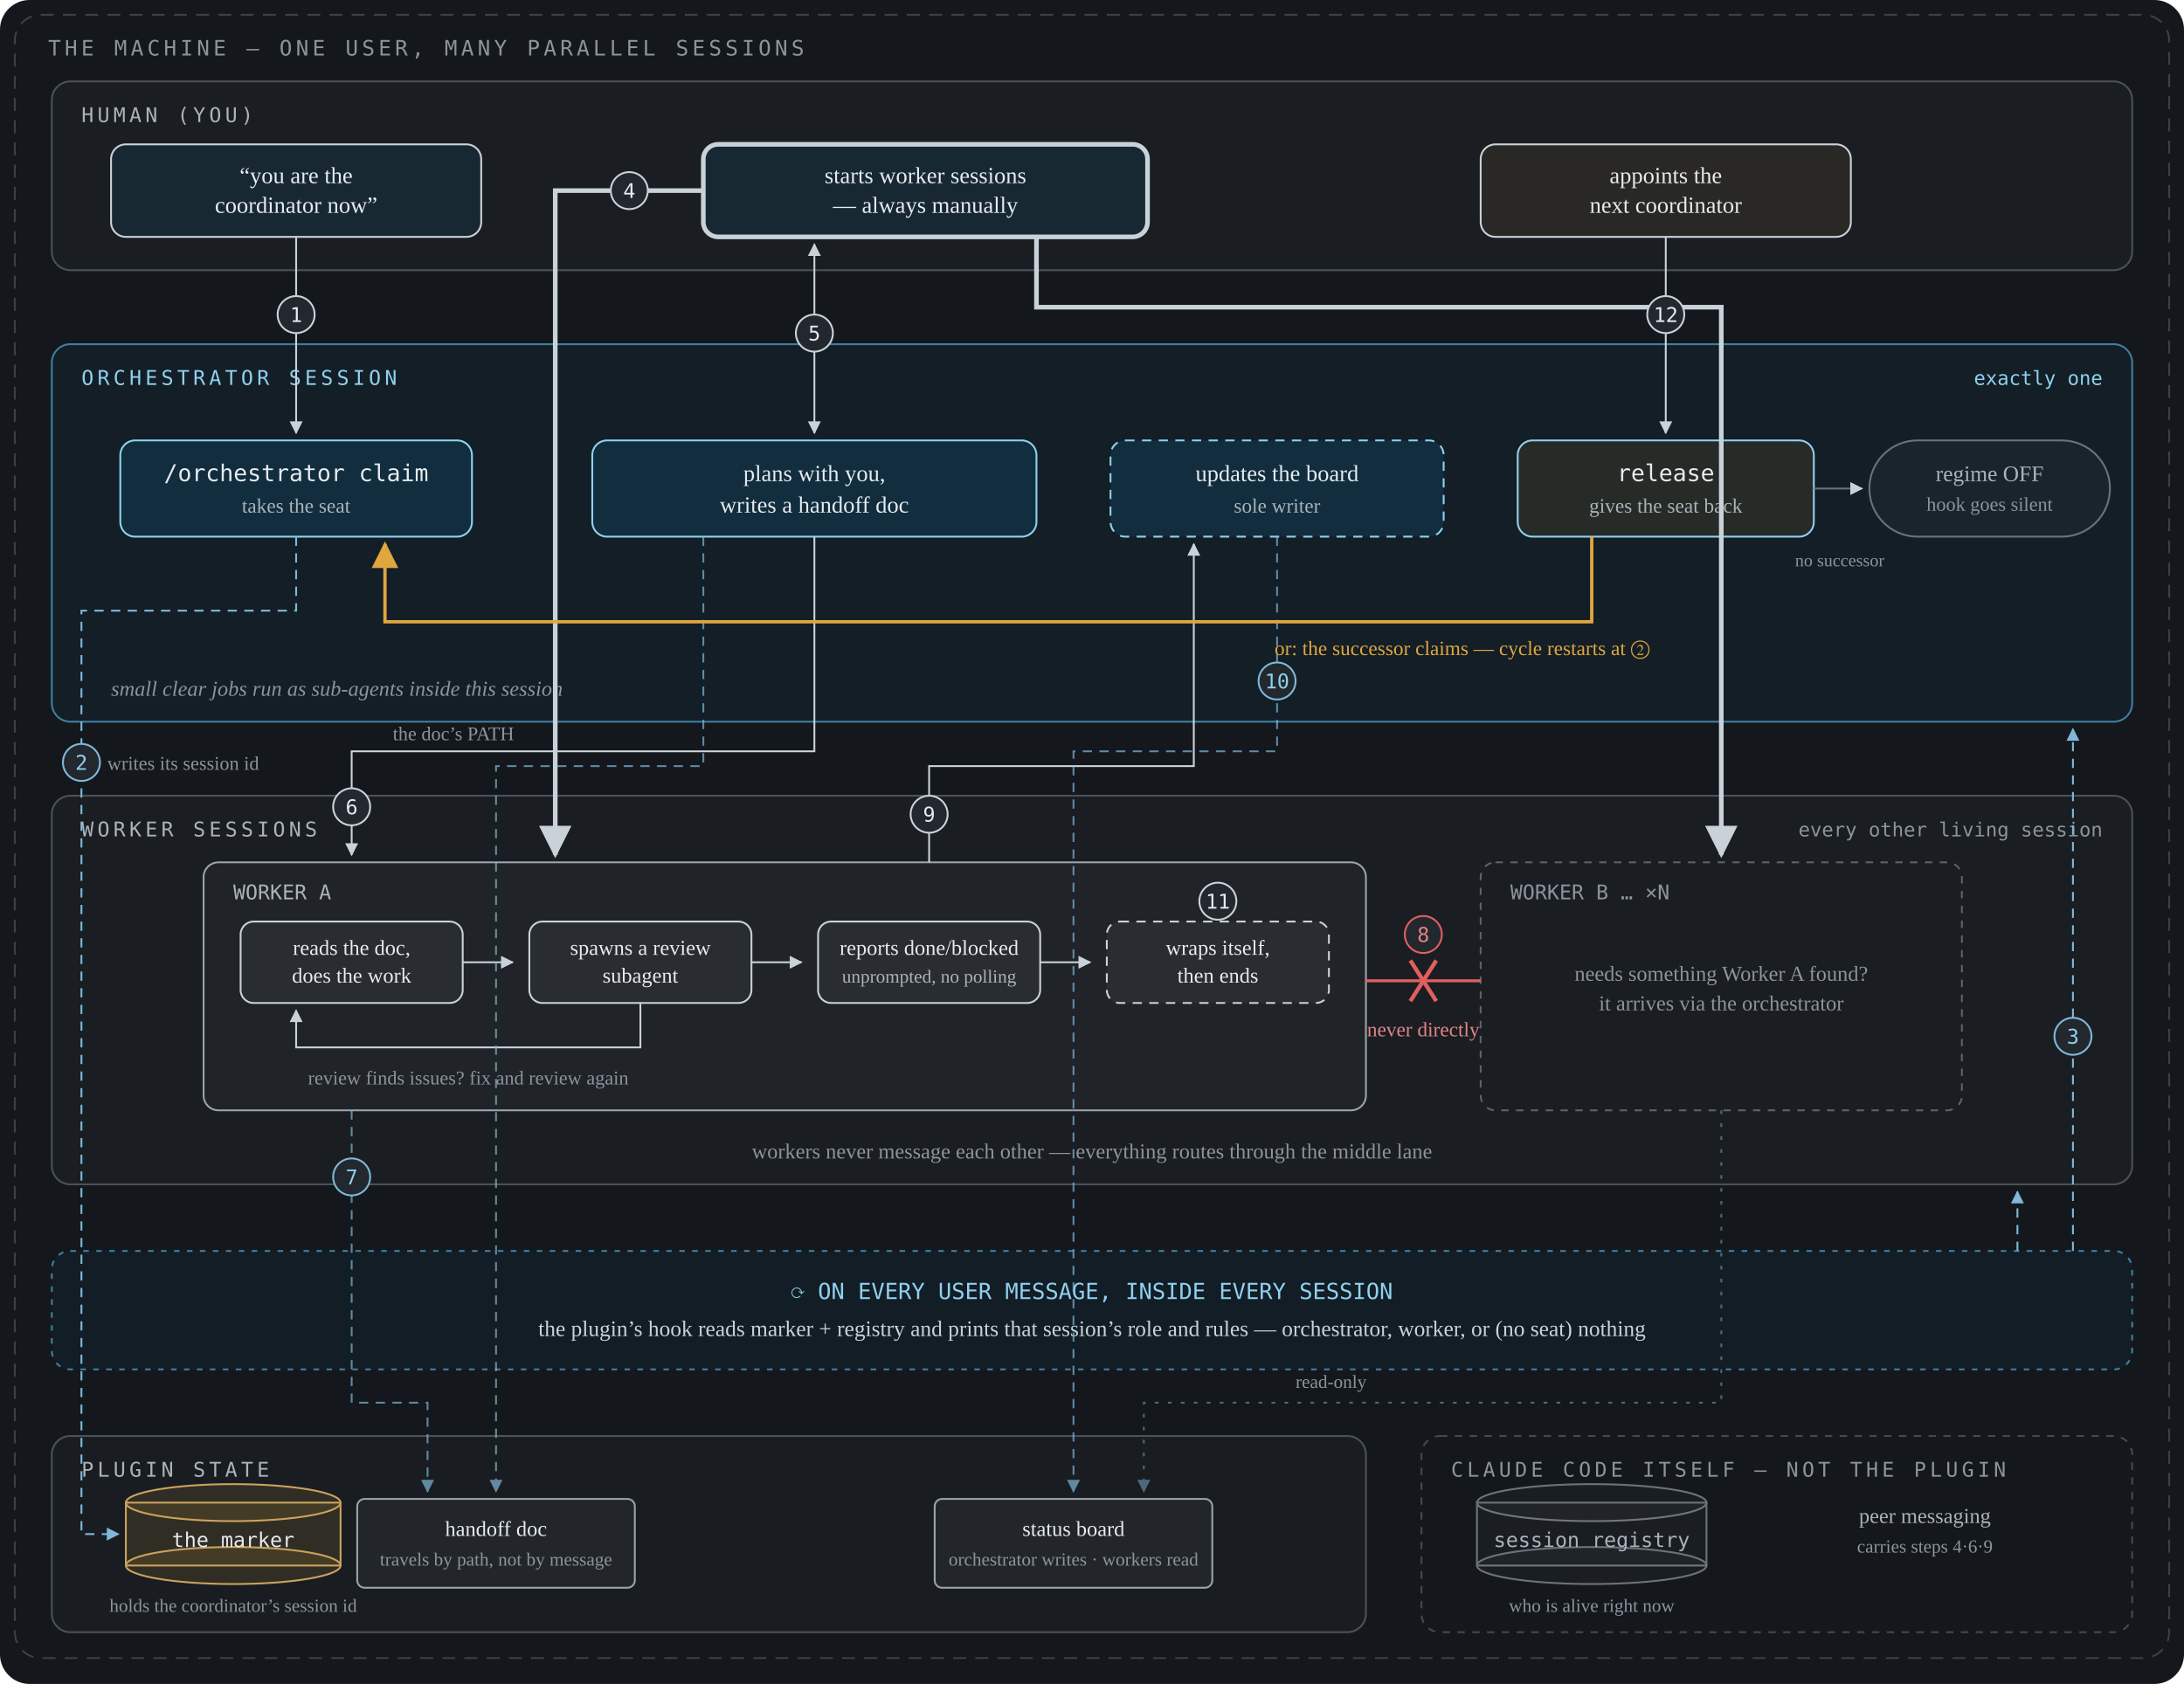
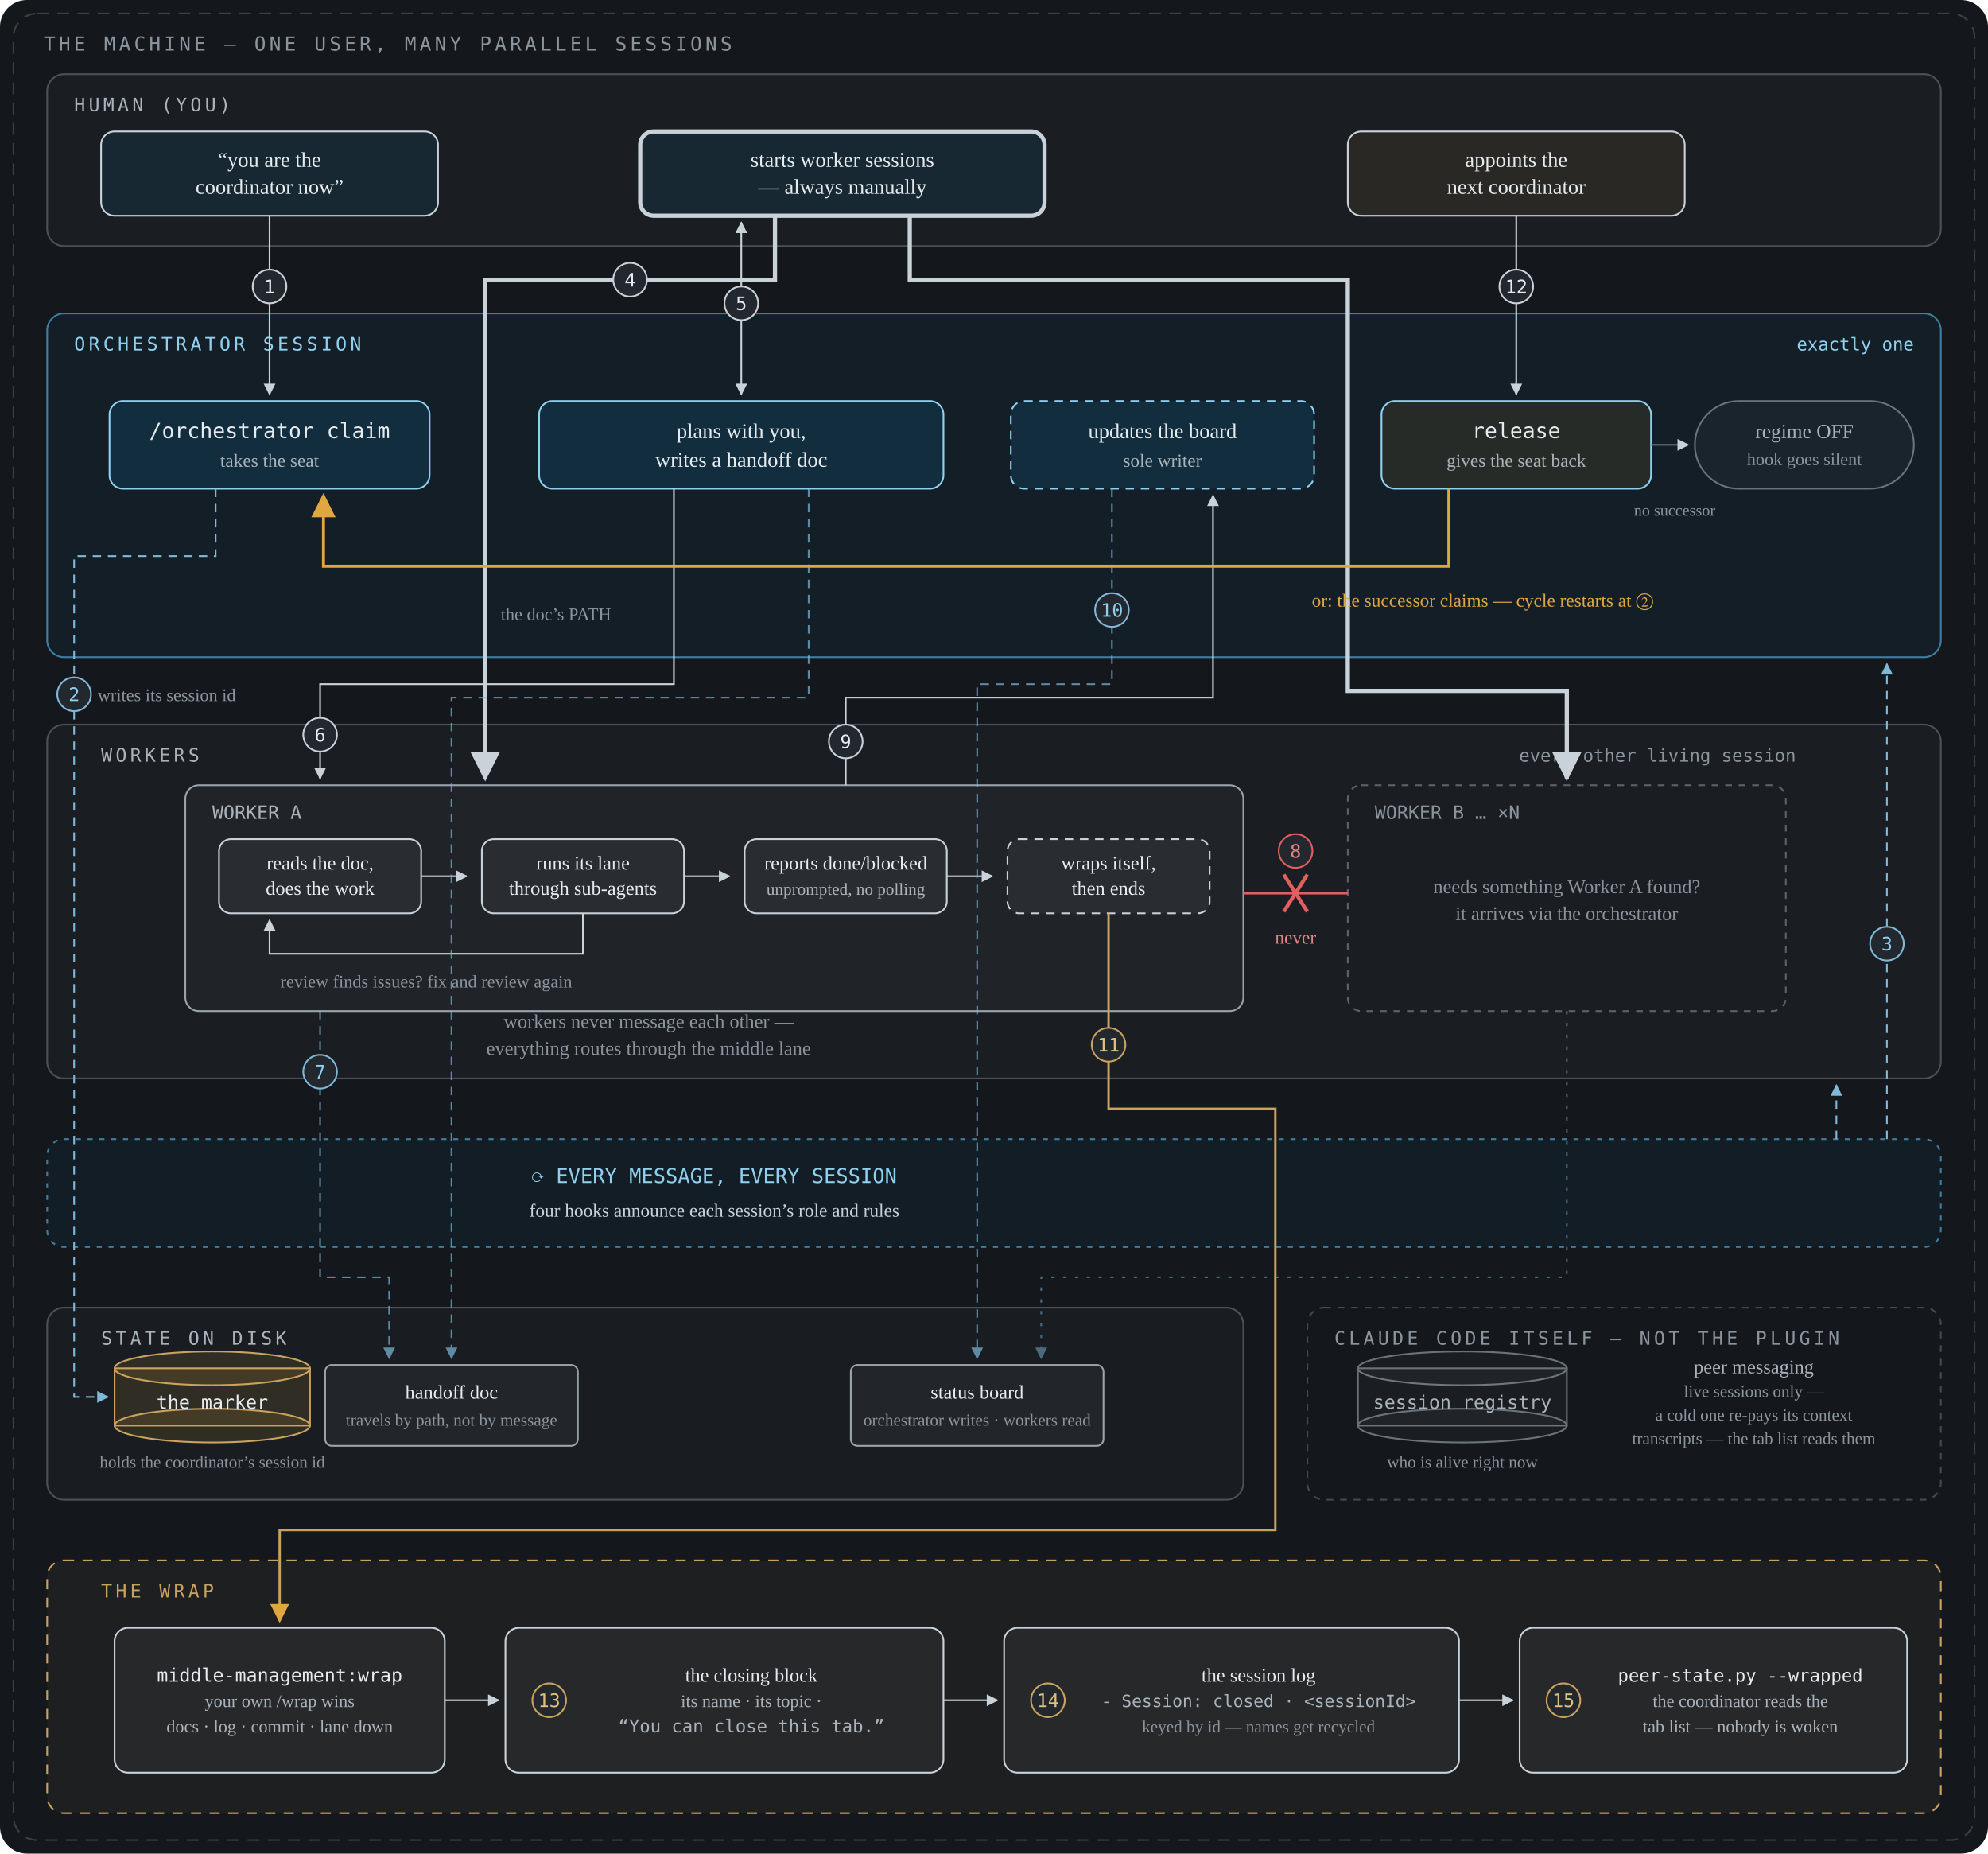
- <svg xmlns="http://www.w3.org/2000/svg" viewBox="0 0 1180 910" role="img" style="max-width:100%;height:auto;display:block" aria-label="Swimlane flowchart: the human appoints one orchestrator session, which claims a marker file; the human starts worker sessions manually; the orchestrator distributes handoff docs by path; inside a worker the result loops through a review subagent until clean, then the worker reports back and wraps itself; a hook announces each session's role on every message; the seat can be handed over or released.">
-   <rect x="0" y="0" width="1180" height="910" rx="16" fill="#14181d" />
+ <svg xmlns="http://www.w3.org/2000/svg" viewBox="0 0 1180 1100" role="img" style="max-width:100%;height:auto;display:block" aria-label="Swimlane flowchart: the human appoints one orchestrator session, which claims a marker file; the human starts worker sessions manually; the orchestrator distributes handoff docs by path; inside a worker the result loops through a review subagent until clean, then the worker reports back and wraps itself; the wrap writes a three-line closing block and a session-log line, which peer-state.py reads to hand the coordinator a tab list; hooks announce each session's role on every message; the seat can be handed over or released.">
+   <rect x="0" y="0" width="1180" height="1100" rx="16" fill="#14181d" />
  <defs>
    <marker id="ar" viewBox="0 0 10 10" refX="9" refY="5" markerWidth="7" markerHeight="7" orient="auto-start-reverse">
      <path d="M0 0L10 5L0 10z" fill="#c9d2d9" />
    </marker>
    <marker id="arb" viewBox="0 0 10 10" refX="9" refY="5" markerWidth="7" markerHeight="7" orient="auto-start-reverse">
      <path d="M0 0L10 5L0 10z" fill="#7fb8d9" />
    </marker>
    <marker id="arw" viewBox="0 0 10 10" refX="9" refY="5" markerWidth="8" markerHeight="8" orient="auto-start-reverse">
      <path d="M0 0L10 5L0 10z" fill="#e0a63f" />
    </marker>
  </defs>
-   <rect x="8" y="8" width="1164" height="888" rx="14" fill="none" stroke="#3a4046" stroke-dasharray="7 5" />
+   <rect x="8" y="8" width="1164" height="1084" rx="14" fill="none" stroke="#3a4046" stroke-dasharray="7 5" />
  <text x="26" y="30" font-size="11.5" fill="#8b949c" font-family="monospace" letter-spacing="2">THE MACHINE — ONE USER, MANY PARALLEL SESSIONS</text>
  <rect x="28" y="44" width="1124" height="102" rx="10" fill="rgba(255,255,255,.025)" stroke="#4a5158" />
  <text x="44" y="66" font-size="11" fill="#aab3ba" font-family="monospace" letter-spacing="2">HUMAN (YOU)</text>
  <rect x="60" y="78" width="200" height="50" rx="8" fill="rgba(13,142,207,.10)" stroke="#c9d2d9" />
  <text x="160" y="99" font-size="12.5" fill="#e6ebef" text-anchor="middle">“you are the</text>
  <text x="160" y="115" font-size="12.5" fill="#e6ebef" text-anchor="middle">coordinator now”</text>
  <rect x="380" y="78" width="240" height="50" rx="8" fill="rgba(13,142,207,.10)" stroke="#c9d2d9" stroke-width="2.5" />
  <text x="500" y="99" font-size="12.5" fill="#e6ebef" text-anchor="middle">starts worker sessions</text>
  <text x="500" y="115" font-size="12.5" fill="#e6ebef" text-anchor="middle">— always manually</text>
  <rect x="800" y="78" width="200" height="50" rx="8" fill="rgba(224,166,63,.08)" stroke="#c9d2d9" />
  <text x="900" y="99" font-size="12.5" fill="#e6ebef" text-anchor="middle">appoints the</text>
  <text x="900" y="115" font-size="12.5" fill="#e6ebef" text-anchor="middle">next coordinator</text>
  <rect x="28" y="186" width="1124" height="204" rx="10" fill="rgba(13,142,207,.05)" stroke="#3e7ea0" />
  <text x="44" y="208" font-size="11" fill="#8fd0ef" font-family="monospace" letter-spacing="2">ORCHESTRATOR SESSION</text>
  <text x="1136" y="208" font-size="10.5" fill="#8fd0ef" font-family="monospace" text-anchor="end">exactly one</text>
  <rect x="65" y="238" width="190" height="52" rx="8" fill="rgba(13,142,207,.14)" stroke="#8fd0ef" />
  <text x="160" y="260" font-size="12.5" fill="#e6ebef" text-anchor="middle" font-family="monospace">/orchestrator claim</text>
  <text x="160" y="277" font-size="11" fill="#aab3ba" text-anchor="middle">takes the seat</text>
  <rect x="320" y="238" width="240" height="52" rx="8" fill="rgba(13,142,207,.14)" stroke="#8fd0ef" />
  <text x="440" y="260" font-size="12.5" fill="#e6ebef" text-anchor="middle">plans with you,</text>
  <text x="440" y="277" font-size="12.5" fill="#e6ebef" text-anchor="middle">writes a handoff doc</text>
  <rect x="600" y="238" width="180" height="52" rx="8" fill="rgba(13,142,207,.14)" stroke="#8fd0ef" stroke-dasharray="5 4" />
  <text x="690" y="260" font-size="12.5" fill="#e6ebef" text-anchor="middle">updates the board</text>
  <text x="690" y="277" font-size="11" fill="#aab3ba" text-anchor="middle">sole writer</text>
  <rect x="820" y="238" width="160" height="52" rx="8" fill="rgba(224,166,63,.10)" stroke="#8fd0ef" />
  <text x="900" y="260" font-size="12.5" fill="#e6ebef" text-anchor="middle" font-family="monospace">release</text>
  <text x="900" y="277" font-size="11" fill="#aab3ba" text-anchor="middle">gives the seat back</text>
-   <rect x="1010" y="238" width="130" height="52" rx="26" fill="rgba(255,255,255,.03)" stroke="#6b7379" />
-   <text x="1075" y="260" font-size="12" fill="#aab3ba" text-anchor="middle">regime OFF</text>
-   <text x="1075" y="276" font-size="10.5" fill="#8b949c" text-anchor="middle">hook goes silent</text>
-   <text x="60" y="376" font-size="11.5" fill="#8b949c" font-style="italic">small clear jobs run as sub-agents inside this session</text>
+   <rect x="1006" y="238" width="130" height="52" rx="26" fill="rgba(255,255,255,.03)" stroke="#6b7379" />
+   <text x="1071" y="260" font-size="12" fill="#aab3ba" text-anchor="middle">regime OFF</text>
+   <text x="1071" y="276" font-size="10.5" fill="#8b949c" text-anchor="middle">hook goes silent</text>
  <rect x="28" y="430" width="1124" height="210" rx="10" fill="rgba(255,255,255,.025)" stroke="#4a5158" />
-   <text x="44" y="452" font-size="11" fill="#aab3ba" font-family="monospace" letter-spacing="2">WORKER SESSIONS</text>
-   <text x="1136" y="452" font-size="10.5" fill="#8b949c" font-family="monospace" text-anchor="end">every other living session</text>
+   <text x="60" y="452" font-size="11" fill="#aab3ba" font-family="monospace" letter-spacing="2">WORKERS</text>
+   <text x="1066" y="452" font-size="10.5" fill="#8b949c" font-family="monospace" text-anchor="end">every other living session</text>
  <rect x="110" y="466" width="628" height="134" rx="8" fill="rgba(255,255,255,.03)" stroke="#9aa3aa" />
  <text x="126" y="486" font-size="11" fill="#aab3ba" font-family="monospace">WORKER A</text>
  <rect x="130" y="498" width="120" height="44" rx="7" fill="rgba(255,255,255,.04)" stroke="#c9d2d9" />
  <text x="190" y="516" font-size="11.5" fill="#e6ebef" text-anchor="middle">reads the doc,</text>
  <text x="190" y="531" font-size="11.5" fill="#e6ebef" text-anchor="middle">does the work</text>
  <rect x="286" y="498" width="120" height="44" rx="7" fill="rgba(255,255,255,.04)" stroke="#c9d2d9" />
-   <text x="346" y="516" font-size="11.5" fill="#e6ebef" text-anchor="middle">spawns a review</text>
-   <text x="346" y="531" font-size="11.5" fill="#e6ebef" text-anchor="middle">subagent</text>
+   <text x="346" y="516" font-size="11.5" fill="#e6ebef" text-anchor="middle">runs its lane</text>
+   <text x="346" y="531" font-size="11.5" fill="#e6ebef" text-anchor="middle">through sub-agents</text>
  <rect x="442" y="498" width="120" height="44" rx="7" fill="rgba(255,255,255,.04)" stroke="#c9d2d9" />
  <text x="502" y="516" font-size="11.5" fill="#e6ebef" text-anchor="middle">reports done/blocked</text>
  <text x="502" y="531" font-size="10" fill="#aab3ba" text-anchor="middle">unprompted, no polling</text>
  <rect x="598" y="498" width="120" height="44" rx="7" fill="rgba(255,255,255,.04)" stroke="#c9d2d9" stroke-dasharray="5 4" />
  <text x="658" y="516" font-size="11.5" fill="#e6ebef" text-anchor="middle">wraps itself,</text>
  <text x="658" y="531" font-size="11.5" fill="#e6ebef" text-anchor="middle">then ends</text>
  <line x1="250" y1="520" x2="277" y2="520" stroke="#c9d2d9" marker-end="url(#ar)" />
  <line x1="406" y1="520" x2="433" y2="520" stroke="#c9d2d9" marker-end="url(#ar)" />
  <line x1="562" y1="520" x2="589" y2="520" stroke="#c9d2d9" marker-end="url(#ar)" />
  <path d="M346 542 L346 566 L160 566 L160 546" fill="none" stroke="#c9d2d9" marker-end="url(#ar)" />
  <text x="253" y="586" font-size="10.5" fill="#8b949c" text-anchor="middle">review finds issues? fix and review again</text>
  <rect x="800" y="466" width="260" height="134" rx="8" fill="none" stroke="#6b7379" stroke-dasharray="4 4" opacity=".8" />
  <text x="816" y="486" font-size="11" fill="#8b949c" font-family="monospace">WORKER B … ×N</text>
  <text x="930" y="530" font-size="11.5" fill="#8b949c" text-anchor="middle">needs something Worker A found?</text>
  <text x="930" y="546" font-size="11.5" fill="#8b949c" text-anchor="middle">it arrives via the orchestrator</text>
  <line x1="738" y1="530" x2="800" y2="530" stroke="#e05f5f" stroke-width="1.6" />
  <line x1="762" y1="519" x2="776" y2="541" stroke="#e05f5f" stroke-width="2.2" />
  <line x1="776" y1="519" x2="762" y2="541" stroke="#e05f5f" stroke-width="2.2" />
-   <text x="769" y="560" font-size="11" fill="#e08585" text-anchor="middle">never directly</text>
-   <text x="590" y="626" font-size="11.5" fill="#8b949c" text-anchor="middle">workers never message each other — everything routes through the middle lane</text>
+   <text x="769" y="560" font-size="11" fill="#e08585" text-anchor="middle">never</text>
+   <text x="385" y="610" font-size="11.5" fill="#8b949c" text-anchor="middle">workers never message each other —</text>
+   <text x="385" y="626" font-size="11.5" fill="#8b949c" text-anchor="middle">everything routes through the middle lane</text>
  <rect x="28" y="676" width="1124" height="64" rx="10" fill="rgba(13,142,207,.045)" stroke="#3e7ea0" stroke-dasharray="3 4" />
-   <text x="590" y="702" font-size="12" fill="#8fd0ef" text-anchor="middle" font-family="monospace">⟳  ON EVERY USER MESSAGE, INSIDE EVERY SESSION</text>
-   <text x="590" y="722" font-size="12" fill="#c9d2d9" text-anchor="middle">the plugin’s hook reads marker + registry and prints that session’s role and rules — orchestrator, worker, or (no seat) nothing</text>
-   <rect x="28" y="776" width="710" height="106" rx="10" fill="rgba(255,255,255,.02)" stroke="#4a5158" />
-   <text x="44" y="798" font-size="11" fill="#aab3ba" font-family="monospace" letter-spacing="2">PLUGIN STATE</text>
+   <text x="424" y="702" font-size="12" fill="#8fd0ef" text-anchor="middle" font-family="monospace">⟳  EVERY MESSAGE, EVERY SESSION</text>
+   <text x="424" y="722" font-size="11" fill="#c9d2d9" text-anchor="middle">four hooks announce each session’s role and rules</text>
+   <rect x="28" y="776" width="710" height="114" rx="10" fill="rgba(255,255,255,.02)" stroke="#4a5158" />
+   <text x="60" y="798" font-size="11" fill="#aab3ba" font-family="monospace" letter-spacing="2">STATE ON DISK</text>
  <ellipse cx="126" cy="812" rx="58" ry="10" fill="rgba(224,166,63,.12)" stroke="#c9a25f" />
  <rect x="68" y="812" width="116" height="34" fill="rgba(224,166,63,.12)" stroke="#c9a25f" />
  <ellipse cx="126" cy="846" rx="58" ry="10" fill="rgba(224,166,63,.12)" stroke="#c9a25f" />
  <text x="126" y="836" font-size="11" fill="#e6ebef" text-anchor="middle" font-family="monospace">the marker</text>
  <text x="126" y="871" font-size="10" fill="#8b949c" text-anchor="middle">holds the coordinator’s session id</text>
  <rect x="193" y="810" width="150" height="48" rx="4" fill="rgba(255,255,255,.04)" stroke="#9aa3aa" />
  <text x="268" y="830" font-size="11.5" fill="#e6ebef" text-anchor="middle">handoff doc</text>
  <text x="268" y="846" font-size="10" fill="#8b949c" text-anchor="middle">travels by path, not by message</text>
  <rect x="505" y="810" width="150" height="48" rx="4" fill="rgba(255,255,255,.04)" stroke="#9aa3aa" />
  <text x="580" y="830" font-size="11.5" fill="#e6ebef" text-anchor="middle">status board</text>
  <text x="580" y="846" font-size="10" fill="#8b949c" text-anchor="middle">orchestrator writes · workers read</text>
-   <rect x="768" y="776" width="384" height="106" rx="10" fill="none" stroke="#4a5158" stroke-dasharray="4 4" opacity=".85" />
-   <text x="784" y="798" font-size="11" fill="#8b949c" font-family="monospace" letter-spacing="2">CLAUDE CODE ITSELF — NOT THE PLUGIN</text>
-   <ellipse cx="860" cy="812" rx="62" ry="10" fill="rgba(255,255,255,.03)" stroke="#6b7379" />
-   <rect x="798" y="812" width="124" height="34" fill="rgba(255,255,255,.03)" stroke="#6b7379" />
-   <ellipse cx="860" cy="846" rx="62" ry="10" fill="rgba(255,255,255,.03)" stroke="#6b7379" />
-   <text x="860" y="836" font-size="11" fill="#aab3ba" text-anchor="middle" font-family="monospace">session registry</text>
-   <text x="860" y="871" font-size="10" fill="#8b949c" text-anchor="middle">who is alive right now</text>
-   <text x="1040" y="823" font-size="11.5" fill="#aab3ba" text-anchor="middle">peer messaging</text>
-   <text x="1040" y="839" font-size="10" fill="#8b949c" text-anchor="middle">carries steps 4·6·9</text>
+   <rect x="776" y="776" width="376" height="114" rx="10" fill="none" stroke="#4a5158" stroke-dasharray="4 4" opacity=".85" />
+   <text x="792" y="798" font-size="11" fill="#8b949c" font-family="monospace" letter-spacing="2">CLAUDE CODE ITSELF — NOT THE PLUGIN</text>
+   <ellipse cx="868" cy="812" rx="62" ry="10" fill="rgba(255,255,255,.03)" stroke="#6b7379" />
+   <rect x="806" y="812" width="124" height="34" fill="rgba(255,255,255,.03)" stroke="#6b7379" />
+   <ellipse cx="868" cy="846" rx="62" ry="10" fill="rgba(255,255,255,.03)" stroke="#6b7379" />
+   <text x="868" y="836" font-size="11" fill="#aab3ba" text-anchor="middle" font-family="monospace">session registry</text>
+   <text x="868" y="871" font-size="10" fill="#8b949c" text-anchor="middle">who is alive right now</text>
+   <text x="1041" y="815" font-size="11.5" fill="#aab3ba" text-anchor="middle">peer messaging</text>
+   <text x="1041" y="829" font-size="10" fill="#8b949c" text-anchor="middle">live sessions only —</text>
+   <text x="1041" y="843" font-size="10" fill="#8b949c" text-anchor="middle">a cold one re-pays its context</text>
+   <text x="1041" y="857" font-size="10" fill="#8b949c" text-anchor="middle">transcripts — the tab list reads them</text>
+   <rect x="28" y="926" width="1124" height="150" rx="10" fill="rgba(201,162,95,.05)" stroke="#c9a25f" stroke-dasharray="6 5" />
+   <text x="60" y="948" font-size="11" fill="#c9a25f" font-family="monospace" letter-spacing="2">THE WRAP</text>
+   <rect x="68" y="966" width="196" height="86" rx="8" fill="rgba(255,255,255,.04)" stroke="#c9d2d9" />
+   <text x="166" y="998" font-size="11" fill="#e6ebef" text-anchor="middle" font-family="monospace">middle-management:wrap</text>
+   <text x="166" y="1013" font-size="10.5" fill="#aab3ba" text-anchor="middle">your own /wrap wins</text>
+   <text x="166" y="1028" font-size="10.5" fill="#aab3ba" text-anchor="middle">docs · log · commit · lane down</text>
+   <rect x="300" y="966" width="260" height="86" rx="8" fill="rgba(255,255,255,.04)" stroke="#c9d2d9" />
+   <circle cx="326" cy="1009" r="10" fill="#22282d" stroke="#c9a25f" />
+   <text x="326" y="1013" font-size="11" fill="#e0c07f" text-anchor="middle" font-family="monospace">13</text>
+   <text x="446" y="998" font-size="11.5" fill="#e6ebef" text-anchor="middle">the closing block</text>
+   <text x="446" y="1013" font-size="10.5" fill="#aab3ba" text-anchor="middle">its name · its topic ·</text>
+   <text x="446" y="1028" font-size="10.5" fill="#aab3ba" text-anchor="middle" font-family="monospace">“You can close this tab.”</text>
+   <rect x="596" y="966" width="270" height="86" rx="8" fill="rgba(255,255,255,.04)" stroke="#c9d2d9" />
+   <circle cx="622" cy="1009" r="10" fill="#22282d" stroke="#c9a25f" />
+   <text x="622" y="1013" font-size="11" fill="#e0c07f" text-anchor="middle" font-family="monospace">14</text>
+   <text x="747" y="998" font-size="11.5" fill="#e6ebef" text-anchor="middle">the session log</text>
+   <text x="747" y="1013" font-size="10" fill="#aab3ba" text-anchor="middle" font-family="monospace">- Session: closed · &lt;sessionId&gt;</text>
+   <text x="747" y="1028" font-size="10" fill="#8b949c" text-anchor="middle">keyed by id — names get recycled</text>
+   <rect x="902" y="966" width="230" height="86" rx="8" fill="rgba(255,255,255,.04)" stroke="#c9d2d9" />
+   <circle cx="928" cy="1009" r="10" fill="#22282d" stroke="#c9a25f" />
+   <text x="928" y="1013" font-size="11" fill="#e0c07f" text-anchor="middle" font-family="monospace">15</text>
+   <text x="1033" y="998" font-size="10.5" fill="#e6ebef" text-anchor="middle" font-family="monospace">peer-state.py --wrapped</text>
+   <text x="1033" y="1013" font-size="10.5" fill="#aab3ba" text-anchor="middle">the coordinator reads the</text>
+   <text x="1033" y="1028" font-size="10.5" fill="#aab3ba" text-anchor="middle">tab list — nobody is woken</text>
+   <line x1="264" y1="1009" x2="296" y2="1009" stroke="#c9d2d9" marker-end="url(#ar)" />
+   <line x1="560" y1="1009" x2="592" y2="1009" stroke="#c9d2d9" marker-end="url(#ar)" />
+   <line x1="866" y1="1009" x2="898" y2="1009" stroke="#c9d2d9" marker-end="url(#ar)" />
  <line x1="160" y1="128" x2="160" y2="234" stroke="#c9d2d9" marker-end="url(#ar)" />
  <circle cx="160" cy="170" r="10" fill="#22282d" stroke="#c9d2d9" />
  <text x="160" y="174" font-size="11" fill="#e6ebef" text-anchor="middle" font-family="monospace">1</text>
-   <path d="M160 290 L160 330 L44 330 L44 829 L64 829" fill="none" stroke="#7fb8d9" stroke-dasharray="5 4" marker-end="url(#arb)" />
+   <path d="M128 290 L128 330 L44 330 L44 829 L64 829" fill="none" stroke="#7fb8d9" stroke-dasharray="5 4" marker-end="url(#arb)" />
  <circle cx="44" cy="412" r="10" fill="#22282d" stroke="#7fb8d9" />
  <text x="44" y="416" font-size="11" fill="#8fd0ef" text-anchor="middle" font-family="monospace">2</text>
  <text x="58" y="416" font-size="10.5" fill="#8b949c">writes its session id</text>
  <line x1="1090" y1="676" x2="1090" y2="644" stroke="#7fb8d9" stroke-dasharray="5 4" marker-end="url(#arb)" />
  <line x1="1120" y1="676" x2="1120" y2="394" stroke="#7fb8d9" stroke-dasharray="5 4" marker-end="url(#arb)" />
  <circle cx="1120" cy="560" r="10" fill="#22282d" stroke="#7fb8d9" />
  <text x="1120" y="564" font-size="11" fill="#8fd0ef" text-anchor="middle" font-family="monospace">3</text>
-   <path d="M380 103 L300 103 L300 462" fill="none" stroke="#c9d2d9" stroke-width="2.5" marker-end="url(#ar)" />
-   <path d="M560 128 L560 166 L930 166 L930 462" fill="none" stroke="#c9d2d9" stroke-width="2.5" marker-end="url(#ar)" />
-   <circle cx="340" cy="103" r="10" fill="#22282d" stroke="#c9d2d9" />
-   <text x="340" y="107" font-size="11" fill="#e6ebef" text-anchor="middle" font-family="monospace">4</text>
+   <path d="M460 128 L460 166 L288 166 L288 462" fill="none" stroke="#c9d2d9" stroke-width="2.5" marker-end="url(#ar)" />
+   <path d="M540 128 L540 166 L800 166 L800 410 L930 410 L930 462" fill="none" stroke="#c9d2d9" stroke-width="2.5" marker-end="url(#ar)" />
+   <circle cx="374" cy="166" r="10" fill="#22282d" stroke="#c9d2d9" />
+   <text x="374" y="170" font-size="11" fill="#e6ebef" text-anchor="middle" font-family="monospace">4</text>
  <line x1="440" y1="132" x2="440" y2="234" stroke="#c9d2d9" marker-end="url(#ar)" marker-start="url(#ar)" />
  <circle cx="440" cy="180" r="10" fill="#22282d" stroke="#c9d2d9" />
  <text x="440" y="184" font-size="11" fill="#e6ebef" text-anchor="middle" font-family="monospace">5</text>
-   <path d="M380 290 L380 414 L268 414 L268 806" fill="none" stroke="#7fb8d9" stroke-dasharray="5 4" marker-end="url(#arb)" opacity=".7" />
-   <path d="M440 290 L440 406 L190 406 L190 462" fill="none" stroke="#c9d2d9" marker-end="url(#ar)" />
+   <path d="M480 290 L480 414 L268 414 L268 806" fill="none" stroke="#7fb8d9" stroke-dasharray="5 4" marker-end="url(#arb)" opacity=".7" />
+   <path d="M400 290 L400 406 L190 406 L190 462" fill="none" stroke="#c9d2d9" marker-end="url(#ar)" />
  <circle cx="190" cy="436" r="10" fill="#22282d" stroke="#c9d2d9" />
  <text x="190" y="440" font-size="11" fill="#e6ebef" text-anchor="middle" font-family="monospace">6</text>
-   <text x="245" y="400" font-size="10.5" fill="#8b949c" text-anchor="middle">the doc’s PATH</text>
+   <text x="330" y="368" font-size="10.5" fill="#8b949c" text-anchor="middle">the doc’s PATH</text>
  <path d="M190 600 L190 758 L231 758 L231 806" fill="none" stroke="#7fb8d9" stroke-dasharray="5 4" marker-end="url(#arb)" opacity=".7" />
  <circle cx="190" cy="636" r="10" fill="#22282d" stroke="#7fb8d9" />
  <text x="190" y="640" font-size="11" fill="#8fd0ef" text-anchor="middle" font-family="monospace">7</text>
  <circle cx="769" cy="505" r="10" fill="#22282d" stroke="#e05f5f" />
  <text x="769" y="509" font-size="11" fill="#e08585" text-anchor="middle" font-family="monospace">8</text>
-   <path d="M502 466 L502 414 L645 414 L645 294" fill="none" stroke="#c9d2d9" marker-end="url(#ar)" />
+   <path d="M502 466 L502 414 L720 414 L720 294" fill="none" stroke="#c9d2d9" marker-end="url(#ar)" />
  <circle cx="502" cy="440" r="10" fill="#22282d" stroke="#c9d2d9" />
  <text x="502" y="444" font-size="11" fill="#e6ebef" text-anchor="middle" font-family="monospace">9</text>
-   <path d="M690 290 L690 406 L580 406 L580 806" fill="none" stroke="#7fb8d9" stroke-dasharray="5 4" marker-end="url(#arb)" opacity=".7" />
-   <circle cx="690" cy="368" r="10" fill="#22282d" stroke="#7fb8d9" />
-   <text x="690" y="372" font-size="11" fill="#8fd0ef" text-anchor="middle" font-family="monospace">10</text>
+   <path d="M660 290 L660 406 L580 406 L580 806" fill="none" stroke="#7fb8d9" stroke-dasharray="5 4" marker-end="url(#arb)" opacity=".7" />
+   <circle cx="660" cy="362" r="10" fill="#22282d" stroke="#7fb8d9" />
+   <text x="660" y="366" font-size="11" fill="#8fd0ef" text-anchor="middle" font-family="monospace">10</text>
  <path d="M930 600 L930 758 L618 758 L618 806" fill="none" stroke="#7fb8d9" stroke-dasharray="2 5" marker-end="url(#arb)" opacity=".5" />
-   <text x="700" y="750" font-size="10" fill="#8b949c">read-only</text>
-   <circle cx="658" cy="487" r="10" fill="#22282d" stroke="#c9d2d9" />
-   <text x="658" y="491" font-size="11" fill="#e6ebef" text-anchor="middle" font-family="monospace">11</text>
+   <path d="M658 542 L658 658 L757 658 L757 908 L166 908 L166 962" fill="none" stroke="#c9a25f" stroke-width="1.4" marker-end="url(#arw)" />
+   <circle cx="658" cy="620" r="10" fill="#22282d" stroke="#c9a25f" />
+   <text x="658" y="624" font-size="11" fill="#e0c07f" text-anchor="middle" font-family="monospace">11</text>
  <line x1="900" y1="128" x2="900" y2="234" stroke="#c9d2d9" marker-end="url(#ar)" />
  <circle cx="900" cy="170" r="10" fill="#22282d" stroke="#c9d2d9" />
  <text x="900" y="174" font-size="11" fill="#e6ebef" text-anchor="middle" font-family="monospace">12</text>
-   <line x1="980" y1="264" x2="1006" y2="264" stroke="#6b7379" marker-end="url(#ar)" />
+   <line x1="980" y1="264" x2="1002" y2="264" stroke="#6b7379" marker-end="url(#ar)" />
  <text x="994" y="306" font-size="9.5" fill="#8b949c" text-anchor="middle">no successor</text>
-   <path d="M860 290 L860 336 L208 336 L208 294" fill="none" stroke="#e0a63f" stroke-width="1.8" marker-end="url(#arw)" />
-   <text x="790" y="354" font-size="11" fill="#e0a63f" text-anchor="middle">or: the successor claims — cycle restarts at ②</text>
+   <path d="M860 290 L860 336 L192 336 L192 294" fill="none" stroke="#e0a63f" stroke-width="1.8" marker-end="url(#arw)" />
+   <text x="880" y="360" font-size="11" fill="#e0a63f" text-anchor="middle">or: the successor claims — cycle restarts at ②</text>
</svg>
